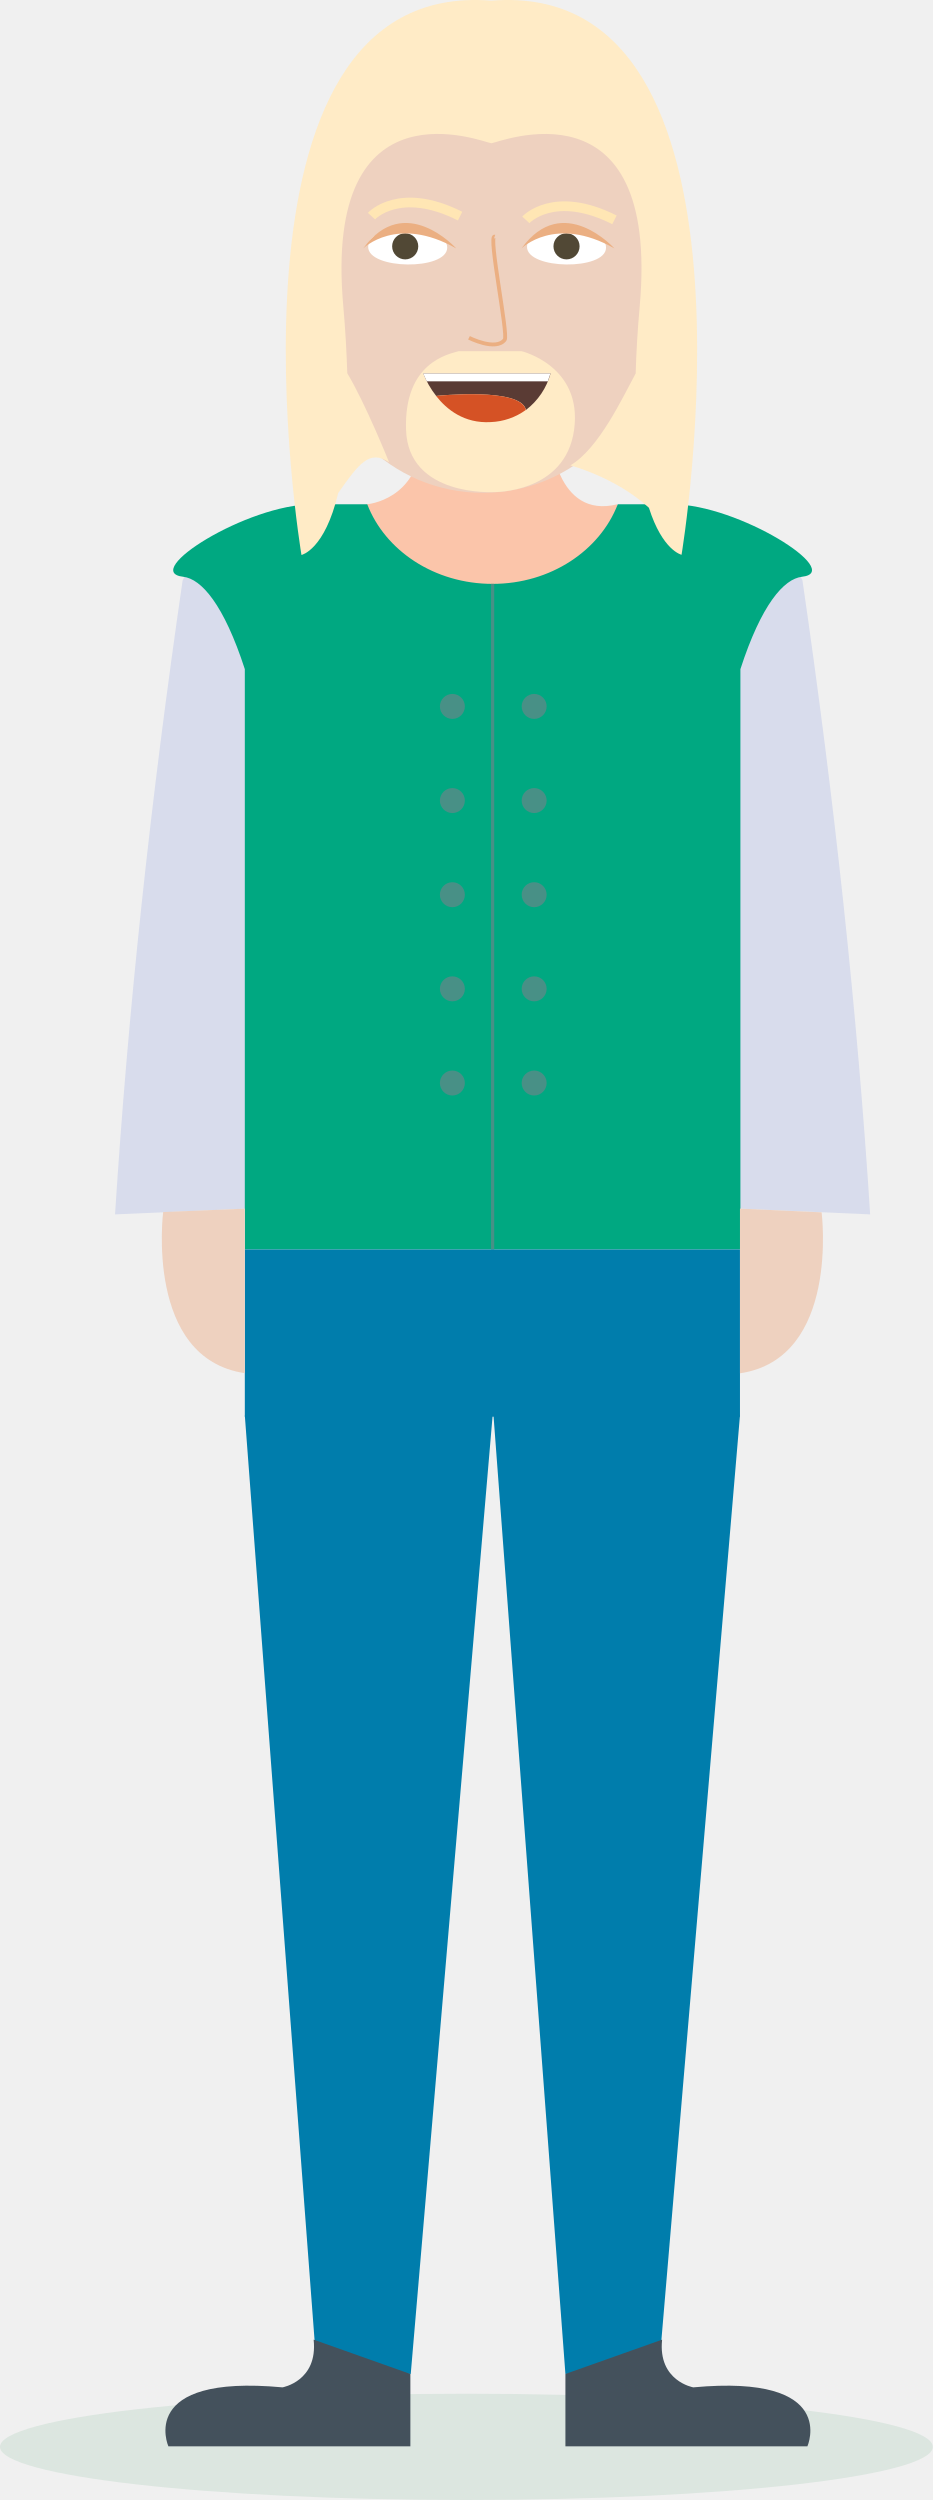
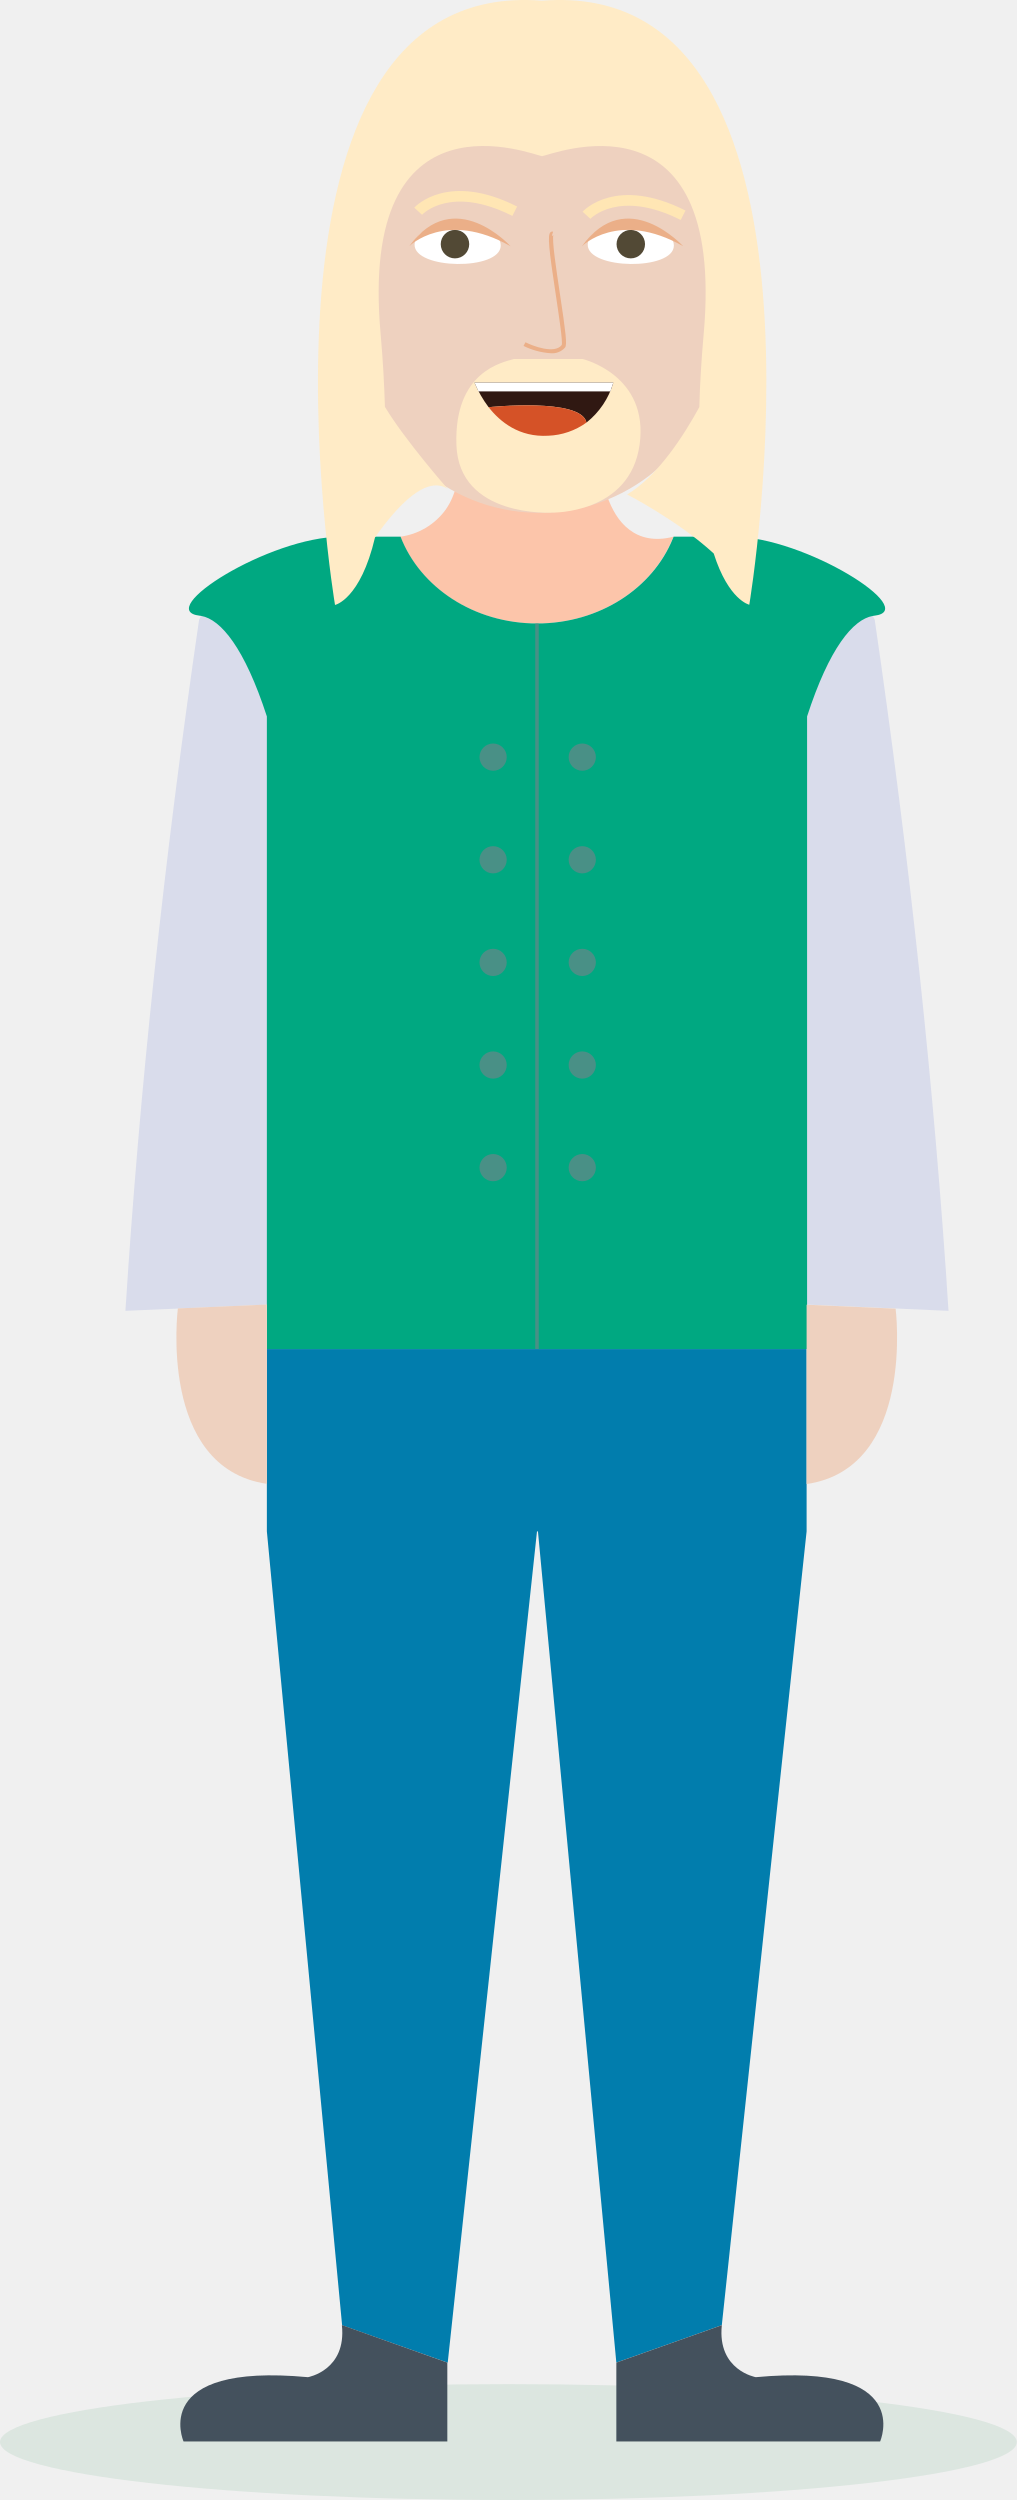
- <svg xmlns="http://www.w3.org/2000/svg" viewBox="0 0 277.84 744.63">
+ <svg xmlns="http://www.w3.org/2000/svg" viewBox="0 0 277.84 683.11">
  <defs>
-     <style>.cls-1{fill:#dce6e0;}.cls-2{fill:#fbc5aa;}.cls-3{fill:#d8dcec;}.cls-4,.cls-5{fill:#00a881;}.cls-5{stroke:#489086;stroke-width:0.95px;}.cls-13,.cls-14,.cls-5{stroke-miterlimit:10;}.cls-6{fill:#007dac;}.cls-13,.cls-14,.cls-7{fill:#eed1bf;}.cls-8{fill:#44515c;}.cls-9{fill:#489086;}.cls-10{fill:#fff;}.cls-11{fill:#514835;}.cls-12{fill:#ebaf82;}.cls-13{stroke:#ebaf82;stroke-width:1.15px;}.cls-14{stroke:#ffe6b4;stroke-width:2.89px;}.cls-15{fill:#ffebc6;}.cls-16{fill:#5a3b34;}.cls-17{fill:#d55225;}</style>
+     <style>.cls-1{fill:#fcc5aa;}.cls-2{fill:#dce6e0;}.cls-3{fill:#d9dceb;}.cls-4{fill:#00a881;}.cls-5{fill:none;stroke:#499086;stroke-miterlimit:10;stroke-width:0.95px;}.cls-6{fill:#017dad;}.cls-7{fill:#eed1bf;}.cls-8{fill:#44515d;}.cls-9{fill:#499086;}.cls-10{fill:#ffebc6;}.cls-11{fill:#fff;}.cls-12{fill:#524935;}.cls-13{fill:#ebaf88;}.cls-14{fill:#ffe6b4;}.cls-15{fill:#301812;}.cls-16{fill:#d55227;}</style>
  </defs>
  <g id="Layer_2" data-name="Layer 2">
-     <g id="Avatar">
-       <ellipse class="cls-1" cx="138.92" cy="728.8" rx="138.92" ry="15.83" />
-       <path class="cls-2" d="M109.27,150.2s15.63-1.16,16.35-19.95H164s1.58,24.54,19.88,19.95l-1.66,14.11L144.83,179.2l-32.47-8.71-7.92-15.77Z" />
-       <path class="cls-3" d="M259.18,361.71l-48.77-2.13v-157s11.28-65,28.6-29.73Q253.41,271.59,259.18,361.71Z" />
-       <path class="cls-3" d="M34.27,361.71,83,359.58v-157s-11.28-65-28.6-29.73Q40,271.59,34.27,361.71Z" />
-       <path class="cls-4" d="M200.25,150.2H184c-5.33,13.8-20,23.71-37.3,23.71s-32-9.91-37.31-23.71H93.2c-19.65,0-51.49,20.14-38.64,21.59,5.42.61,12.12,8.27,18.36,27.52V372.16H220.53V199.31c6.24-19.25,12.94-26.91,18.36-27.52C251.74,170.34,219.9,150.2,200.25,150.2Z" />
-       <line class="cls-5" x1="146.73" y1="372.16" x2="146.73" y2="173.91" />
-       <rect class="cls-6" x="72.92" y="372.16" width="147.48" height="49.8" />
-       <polygon class="cls-6" points="146.73 421.61 122.34 707.09 94.45 707.09 72.92 421.61 146.73 421.61" />
-       <polygon class="cls-6" points="220.4 421.61 196.14 707.09 168.41 707.09 146.99 421.61 220.4 421.61" />
-       <path class="cls-7" d="M48.6,361S43.07,404.6,72.92,409V360Z" />
-       <path class="cls-7" d="M244.72,361.1s5.53,43.56-24.32,47.94V360Z" />
-       <path class="cls-8" d="M168.41,707.09v21.55h72.08s9.51-21.6-34-17.56c0,0-10.59-1.87-9.28-14.21" />
-       <path class="cls-8" d="M122.23,707.09v21.55H50.15s-9.51-21.6,34-17.56c0,0,10.59-1.87,9.27-14.21" />
-       <circle class="cls-9" cx="159.1" cy="210.41" r="3.72" />
-       <circle class="cls-9" cx="134.74" cy="210.41" r="3.72" />
-       <circle class="cls-9" cx="159.1" cy="238.45" r="3.72" />
-       <circle class="cls-9" cx="134.74" cy="238.45" r="3.72" />
-       <circle class="cls-9" cx="159.1" cy="266.49" r="3.72" />
-       <circle class="cls-9" cx="134.74" cy="266.49" r="3.72" />
-       <circle class="cls-9" cx="159.1" cy="294.53" r="3.72" />
-       <circle class="cls-9" cx="134.74" cy="294.53" r="3.72" />
-       <circle class="cls-9" cx="159.1" cy="322.58" r="3.72" />
-       <circle class="cls-9" cx="134.74" cy="322.58" r="3.72" />
-       <path class="cls-7" d="M96.51,65.72s-11.5-3.22-8.15,14,8.15,27.87,8.15,27.87Z" />
-       <path class="cls-7" d="M139,18.11h9.66a44.43,44.43,0,0,1,44.43,44.43v35a49.26,49.26,0,0,1-49.26,49.26h0A49.26,49.26,0,0,1,94.59,97.52v-35A44.43,44.43,0,0,1,139,18.11Z" />
-       <path class="cls-10" d="M133.2,73.79c.09-7.58-23.45-7.86-23.54-.29C109.57,80.34,133.11,80.63,133.2,73.79Z" />
-       <path class="cls-10" d="M180.51,73.79c.09-7.58-23.45-7.86-23.54-.29C156.89,80.34,180.43,80.63,180.51,73.79Z" />
-       <circle class="cls-11" cx="120.69" cy="73.37" r="3.89" />
-       <circle class="cls-11" cx="168.74" cy="73.37" r="3.89" />
-       <path class="cls-12" d="M108.19,74s10-10.05,27.7,0C135.89,74,120.5,56.93,108.19,74Z" />
-       <path class="cls-12" d="M155.33,74s10-10.05,27.69,0C183,74,167.63,56.93,155.33,74Z" />
-       <path class="cls-13" d="M139.69,100.61s8,4.06,10.64.59c1.14-1.5-5-31.36-3-30.73" />
-       <path class="cls-14" d="M110.64,64.37s8.33-9.12,26.4,0" />
-       <path class="cls-14" d="M156.62,65.48s8.33-9.12,26.4,0" />
-       <path class="cls-7" d="M192.23,67.12s10.72-3,7.6,13-7.6,26-7.6,26Z" />
-       <path class="cls-15" d="M203,165.24s-5.67-1.23-9.72-14c-9.94-9.12-23.4-12.62-23.4-12.62,8.47-5,15.46-20,19.46-27.39.16-6,.54-12.66,1.2-20,6.1-68.52-42.12-48.71-44.18-48.56h0c-2-.14-50.22-20-44.11,48.56.66,7.35,1,14,1.19,19.94,5.48,9.13,12.44,26.5,12.44,26.5-5.79-3.78-8.86.23-15.15,9.18-4,17-10.94,18.45-10.94,18.45S61-6.67,146.36.2C231.73-6.67,203,165.24,203,165.24Z" />
-       <path id="Brki2" class="cls-15" d="M155.39,104.61S173.59,109,171,128s-24,18.57-24,18.57-25.42,1.47-26.06-18.57,12.58-22.49,15.67-23.4Z" />
-       <path class="cls-16" d="M164,111.21a20.55,20.55,0,0,1-7.35,10.9c-1.38-6.86-26.65-4.19-26.73-4.18a26.46,26.46,0,0,1-3.86-6.72Z" />
-       <path class="cls-17" d="M156.62,122.11h0a19,19,0,0,1-10.44,3.61c-7.92.47-13.15-3.77-16.29-7.79C130,117.92,155.24,115.25,156.62,122.11Z" />
-       <polygon class="cls-16" points="129.89 117.93 129.89 117.93 129.89 117.93 129.89 117.93" />
-       <polygon class="cls-10" points="126.03 111.21 127.11 113.59 163.16 113.59 163.97 111.21 126.03 111.21" />
+     <g id="Layer_1-2" data-name="Layer 1">
+       <path id="Vrat" class="cls-1" d="M184,146.65l-.21.53c-5.49,13.54-20,23.2-37.1,23.2-17.29,0-32-9.91-37.3-23.71h-.15a18.31,18.31,0,0,0,12.53-7.4,18,18,0,0,0,2-3.72,25.58,25.58,0,0,0,1.79-8.83H164a36.91,36.91,0,0,0,1.89,8.82c1.18,3.37,3.09,7,6.14,9.24C174.87,146.94,178.86,148,184,146.65Z" />
+       <ellipse class="cls-2" cx="138.92" cy="667.28" rx="138.92" ry="15.83" />
+       <path class="cls-3" d="M259.18,358.18l-48.77-2.13v-157s11.28-65,28.6-29.73Q253.41,268.08,259.18,358.18Z" />
+       <path class="cls-3" d="M34.27,358.18,83,356.05v-157s-11.28-65-28.6-29.73Q40,268.08,34.27,358.18Z" />
+       <path id="Pulover" class="cls-4" d="M238.89,168.24l-.41.06c-5.35.94-11.87,8.69-17.95,27.46V368.61H72.92V195.76C66.83,177,60.32,169.24,55,168.3l-.41-.06c-12.85-1.45,19-21.59,38.64-21.59h16.22c5.33,13.8,20,23.71,37.3,23.71,17.08,0,31.61-9.66,37.1-23.2.08-.17.14-.34.21-.51h16.22C219.9,146.65,251.74,166.79,238.89,168.24Z" />
+       <line id="Zadrga" class="cls-5" x1="146.73" y1="368.64" x2="146.73" y2="170.39" />
+       <polygon id="Hlace" class="cls-6" points="220.4 368.63 220.4 418.44 197.23 635.34 168.41 645.56 146.99 418.44 146.73 418.44 122.34 645.56 122.23 645.56 93.48 635.37 72.92 418.44 72.92 368.63 220.4 368.63" />
+       <path id="Koza" class="cls-7" d="M48.6,357.52s-5.53,43.56,24.32,47.93v-49Z" />
+       <path id="Koza-2" data-name="Koza" class="cls-7" d="M244.72,357.58s5.53,43.56-24.32,47.93v-49Z" />
+       <path class="cls-8" d="M240.49,667.11H168.41V645.56l28.82-10.22s0,0,0,.08c-1.25,12.27,9.29,14.13,9.29,14.13C250,645.51,240.49,667.11,240.49,667.11Z" />
+       <path class="cls-8" d="M122.23,645.56v21.55H50.15s-9.51-21.6,34-17.56c0,0,10.59-1.87,9.27-14.21l.08,0Z" />
+       <circle id="Gumb" class="cls-9" cx="159.1" cy="206.88" r="3.72" />
+       <circle id="Gumb-2" data-name="Gumb" class="cls-9" cx="134.74" cy="206.88" r="3.72" />
+       <circle id="Gumb-3" data-name="Gumb" class="cls-9" cx="159.1" cy="234.93" r="3.72" />
+       <circle id="Gumb-4" data-name="Gumb" class="cls-9" cx="134.74" cy="234.93" r="3.72" />
+       <circle id="Gumb-5" data-name="Gumb" class="cls-9" cx="159.1" cy="262.97" r="3.72" />
+       <circle id="Gumb-6" data-name="Gumb" class="cls-9" cx="134.74" cy="262.97" r="3.72" />
+       <circle id="Gumb-7" data-name="Gumb" class="cls-9" cx="159.1" cy="291.01" r="3.72" />
+       <circle id="Gumb-8" data-name="Gumb" class="cls-9" cx="134.74" cy="291.01" r="3.72" />
+       <circle id="Gumb-9" data-name="Gumb" class="cls-9" cx="159.1" cy="319.05" r="3.72" />
+       <circle id="Gumb-10" data-name="Gumb" class="cls-9" cx="134.74" cy="319.05" r="3.72" />
+       <path id="Koza-3" data-name="Koza" class="cls-7" d="M203.45,73.51A133.55,133.55,0,0,1,196,99.08a49.25,49.25,0,0,1-97.41-1.91A155.45,155.45,0,0,1,92,73.05c-2.46-12.67,3.11-14.27,6.23-14.23V55.88a44.43,44.43,0,0,1,44.43-44.43h9.66a44.43,44.43,0,0,1,44.43,44.43V60.3C199.22,60,206,60.31,203.45,73.51Z" />
+       <path id="Brki" class="cls-10" d="M159.21,98.1s18.19,4.35,15.56,23.4-24,18.57-24,18.57-25.42,1.47-26.06-18.57S137.34,99,140.43,98.1Z" />
+       <path class="cls-11" d="M136.82,67.13c.09-7.57-23.45-7.86-23.54-.29C113.19,73.69,136.73,74,136.82,67.13Z" />
+       <path class="cls-11" d="M184.13,67.13c.09-7.57-23.45-7.86-23.54-.29C160.51,73.69,184.05,74,184.13,67.13Z" />
+       <circle class="cls-12" cx="124.32" cy="66.71" r="3.89" />
+       <circle class="cls-12" cx="172.36" cy="66.71" r="3.89" />
+       <path id="Oci" class="cls-13" d="M111.81,67.29s10-10.05,27.7,0C139.51,67.29,124.12,50.27,111.81,67.29Z" />
+       <path id="Oci-2" data-name="Oci" class="cls-13" d="M159,67.29s10-10.05,27.69,0C186.64,67.29,171.26,50.27,159,67.29Z" />
+       <path class="cls-7" d="M151,63.8l-.4,1.56C150.54,64.29,150.66,63.71,151,63.8Z" />
+       <path id="Nos" class="cls-13" d="M150.5,96.52a19.61,19.61,0,0,1-7.45-2l.53-1c2.1,1.07,8,3.28,9.91.75.32-.84-.77-8-1.64-13.82-1.86-12.28-2.3-16.23-1.43-17a.73.73,0,0,1,.71-.14l-.34,1.1a.4.4,0,0,0,.44-.15c-.5,1,.81,9.67,1.76,16,1.62,10.7,2,13.93,1.42,14.69A4.64,4.64,0,0,1,150.5,96.52Z" />
+       <g id="Obrve">
+         <path class="cls-14" d="M140,59c-16.77-8.46-24.37-.64-24.68-.31l-2.13-1.95c.37-.4,9.28-9.82,28.11-.31Z" />
+       </g>
+       <g id="Obrve-2" data-name="Obrve">
+         <g id="Obrve-3" data-name="Obrve">
+           <path id="Obrve-4" data-name="Obrve" class="cls-14" d="M186,60.11c-16.9-8.53-24.6-.4-24.68-.32l-2.13-1.94c.37-.41,9.28-9.82,28.11-.32Z" />
+         </g>
+       </g>
+       <path class="cls-15" d="M167.59,104.55a21.63,21.63,0,0,1-7.34,10.91c-1.39-6.86-26.66-4.2-26.74-4.19a31.85,31.85,0,0,1-3.86-6.72Z" />
+       <path class="cls-16" d="M160.25,115.46h0a19,19,0,0,1-10.44,3.6c-7.92.47-13.15-3.77-16.29-7.79C133.59,111.26,158.86,108.6,160.25,115.46Z" />
+       <polygon class="cls-15" points="133.51 111.27 133.51 111.27 133.51 111.27 133.51 111.27" />
+       <polygon class="cls-11" points="129.65 104.55 130.73 106.94 166.78 106.94 167.59 104.55 129.65 104.55" />
+       <path id="Lasje" class="cls-10" d="M204.74,165.24s-5.66-1.23-9.72-14c-9.93-9.12-23.68-16.13-23.68-16.13,8.47-5,15.74-16.51,19.75-23.88.15-6,.53-12.66,1.19-20,6.1-68.52-42.12-48.71-44.17-48.56,0,0,0,0,0,0h0c-2-.14-50.22-20-44.11,48.56.65,7.35,1,14,1.18,19.94,5.48,9.13,17.16,22.42,17.16,22.42-5.79-3.78-13.57,4.31-19.87,13.26-4,17-10.93,18.45-10.93,18.45S62.77-6.67,148.14.2C233.51-6.67,204.74,165.24,204.74,165.24Z" />
    </g>
  </g>
</svg>
